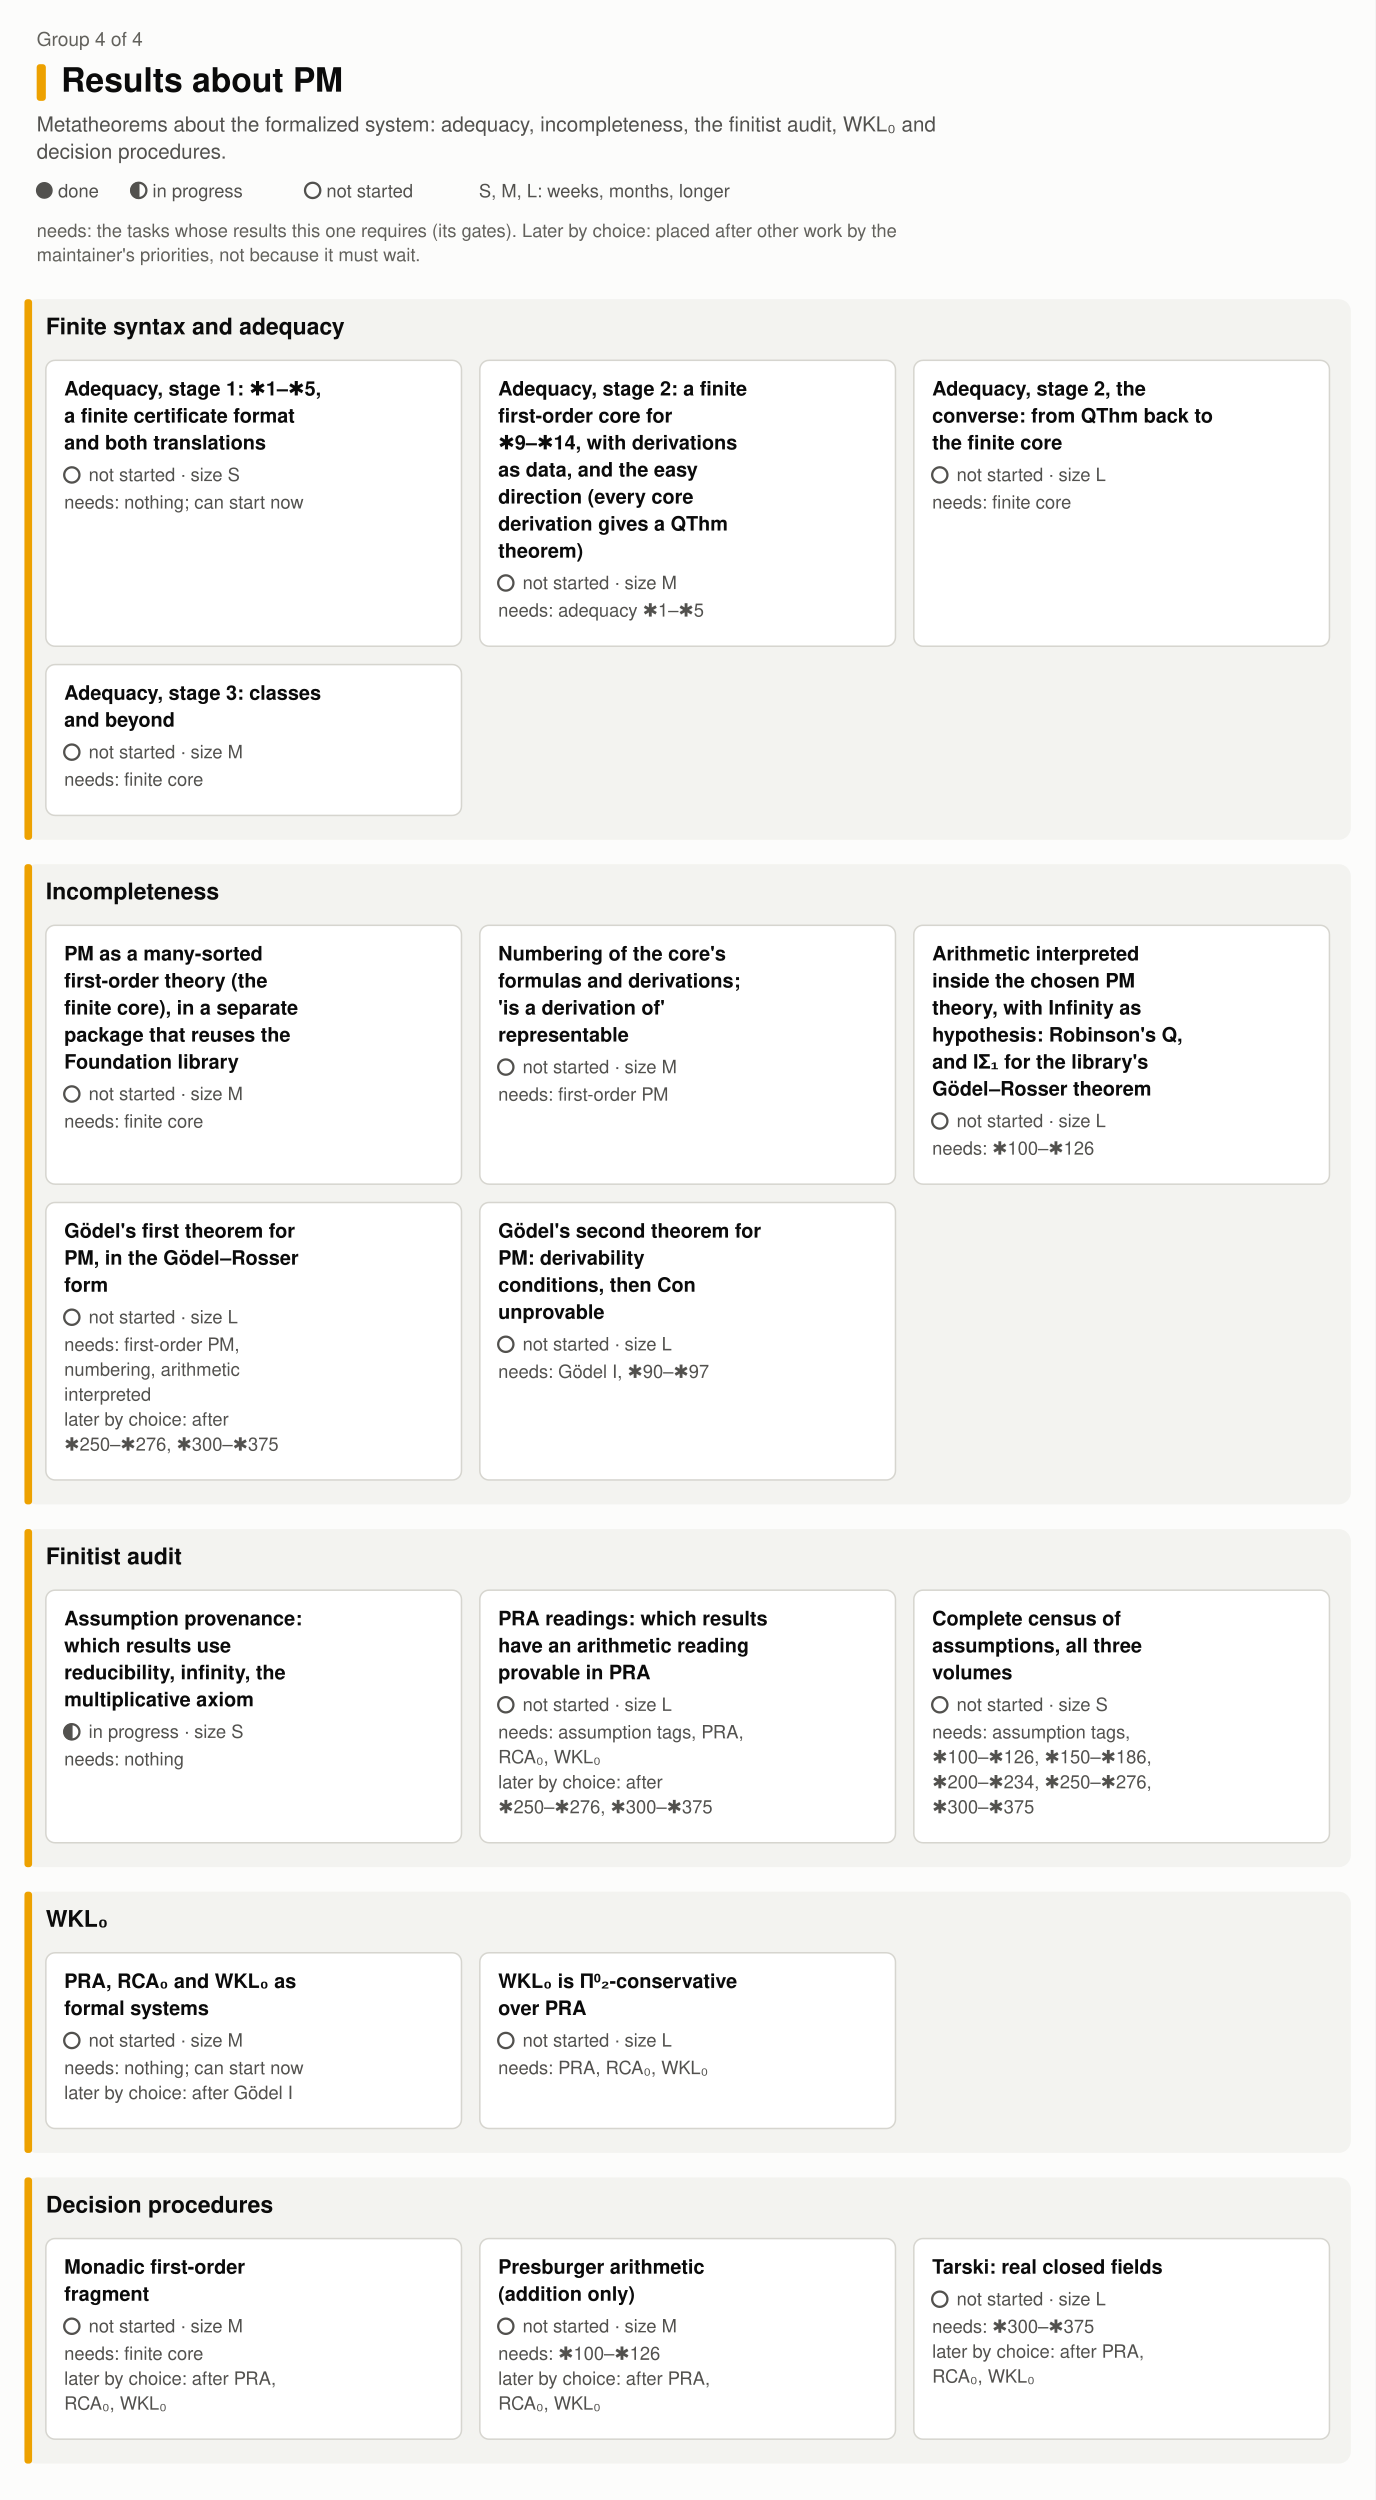
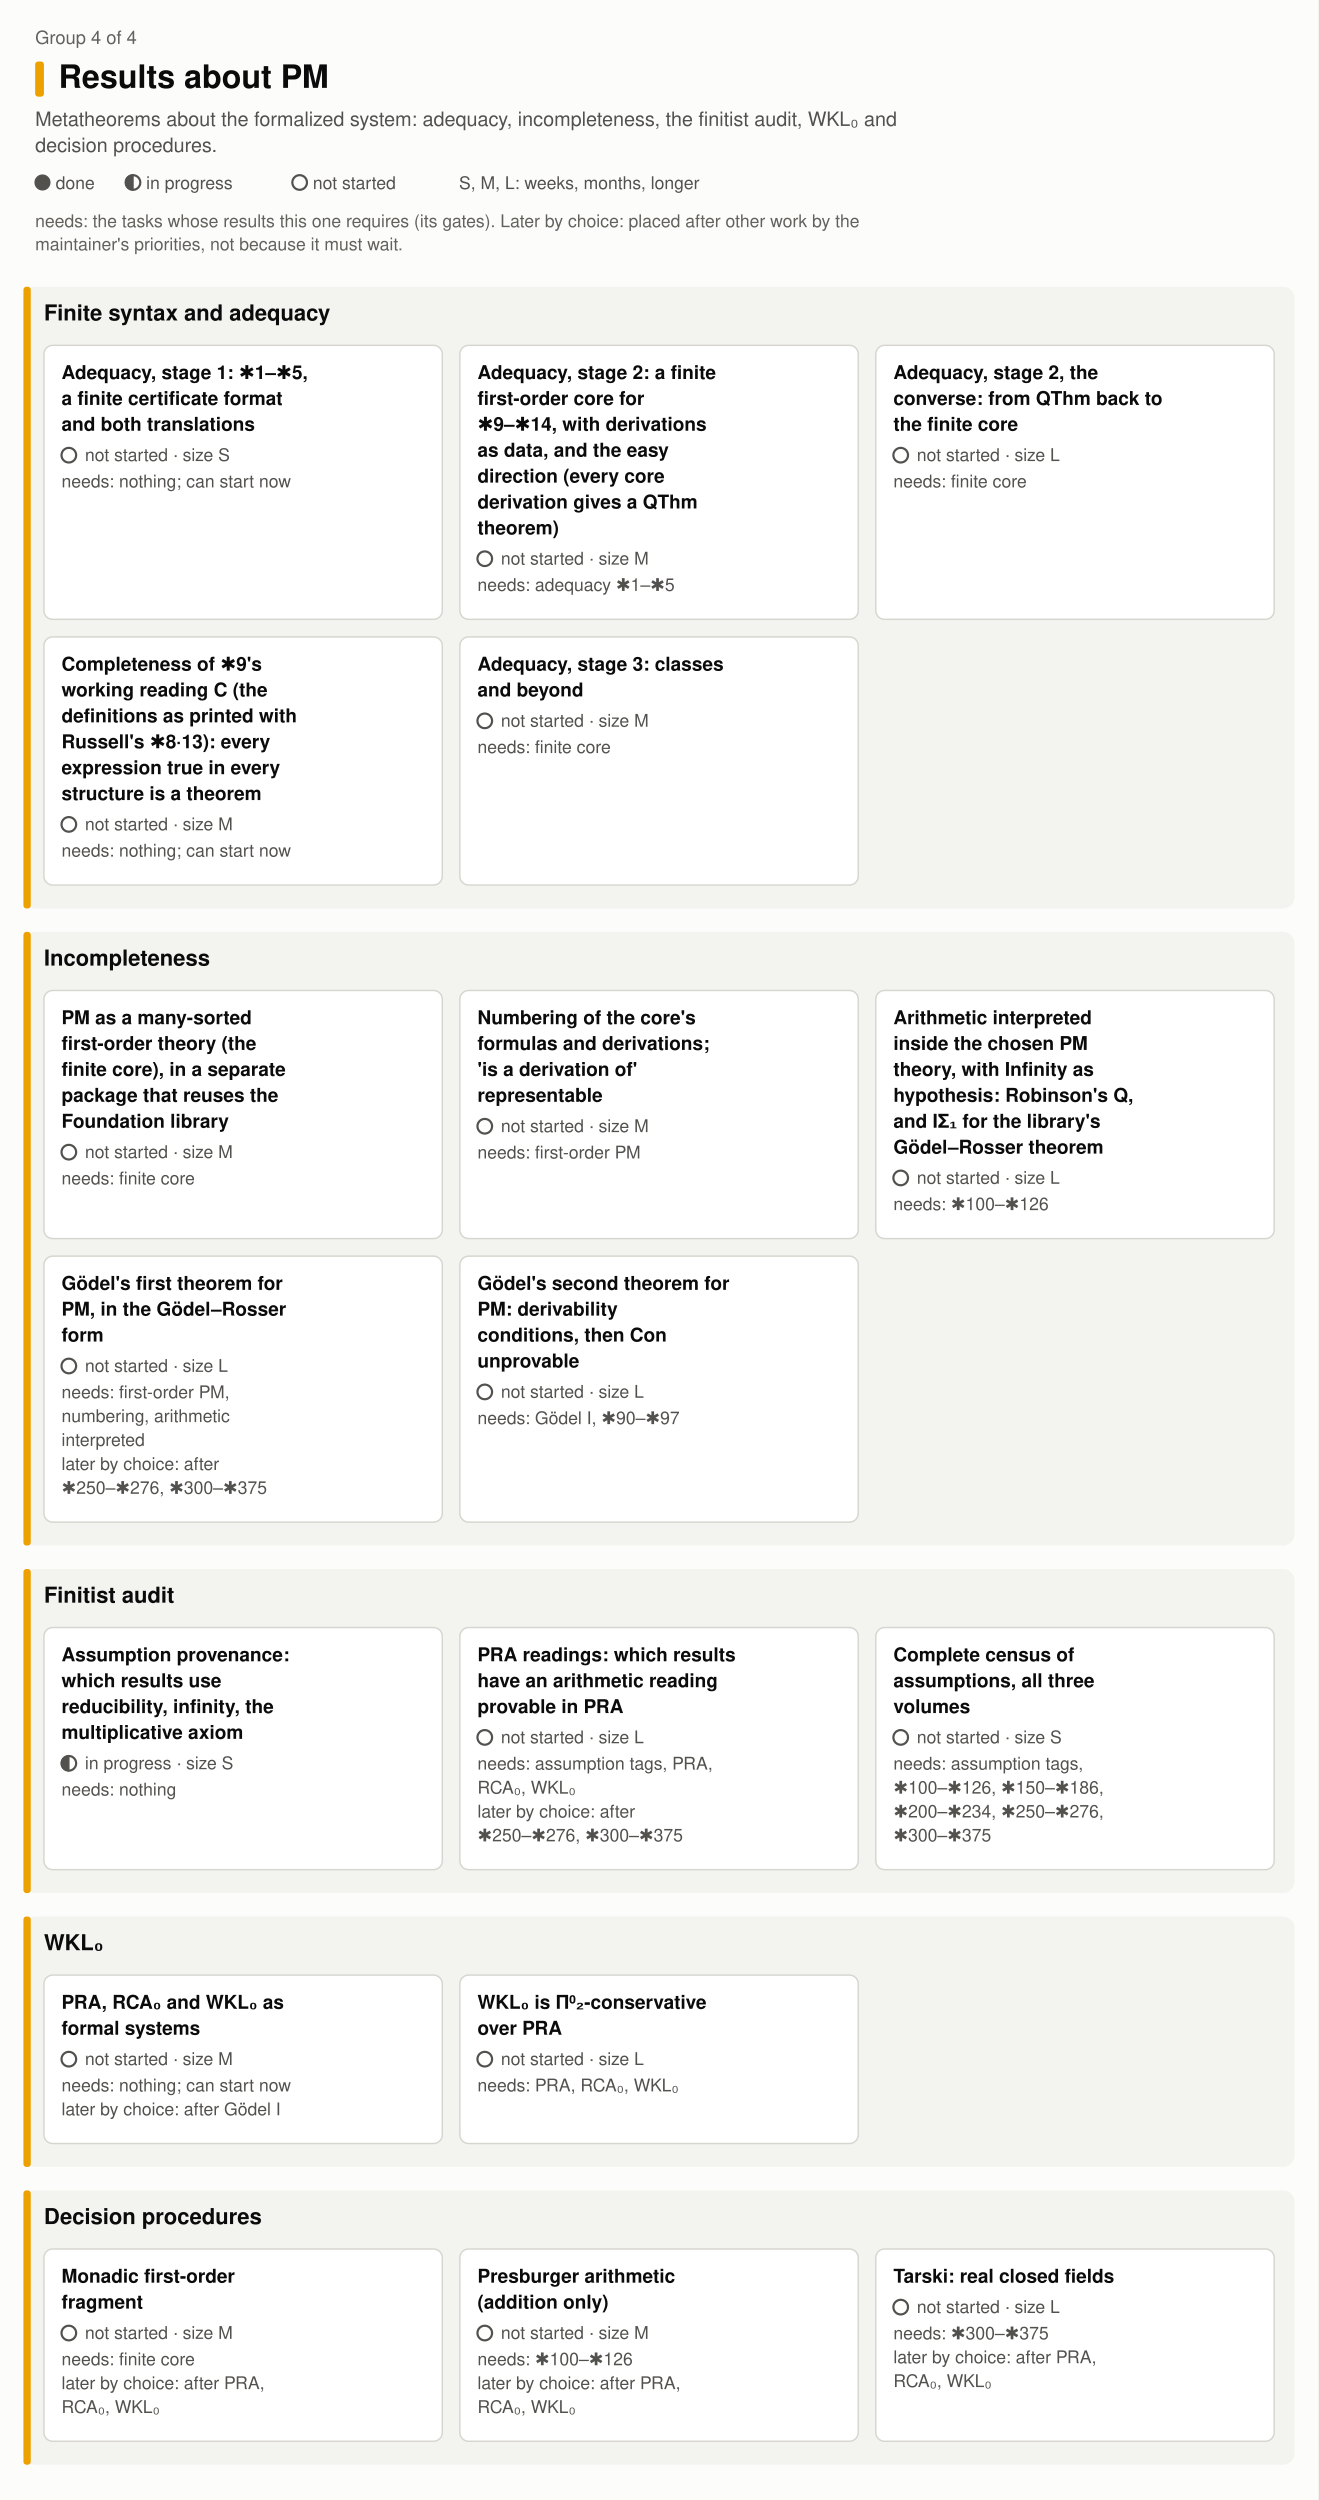
- <svg xmlns="http://www.w3.org/2000/svg" width="900" height="1636" viewBox="0 0 900 1636" role="img" aria-labelledby="title desc">
+ <svg xmlns="http://www.w3.org/2000/svg" width="900" height="1707" viewBox="0 0 900 1707" role="img" aria-labelledby="title desc">
  <style>
text{font-family:system-ui, -apple-system, 'Segoe UI', Helvetica, Arial, sans-serif}
.bg{fill:#fcfcfb}
.card{fill:#ffffff;stroke:#d6d5cf;stroke-width:1}
.band{fill:#f3f3f0}
.rule{stroke:#d6d5cf;stroke-width:1}
.t1{fill:#0b0b0b}
.t2{fill:#52514e}
.t3{fill:#62615c}
.st{fill:#52514e;stroke:#52514e}
.sto{fill:none;stroke:#52514e;stroke-width:1.5}
.edge{fill:none;stroke:#55544f;stroke-width:1.3}
.choice{fill:none;stroke:#8a5a00;stroke-width:1.5;stroke-dasharray:5 3}
.ah{fill:#55544f}
.ahc{fill:#8a5a00}
.ms{fill:#0b0b0b}
.g0{fill:#2a78d6}
.gs0{stroke:#2a78d6;stroke-width:2;fill:none}
.g1{fill:#eb6834}
.gs1{stroke:#eb6834;stroke-width:2;fill:none}
.g2{fill:#1baf7a}
.gs2{stroke:#1baf7a;stroke-width:2;fill:none}
.g3{fill:#eda100}
.gs3{stroke:#eda100;stroke-width:2;fill:none}
@media (prefers-color-scheme: dark) {
.bg{fill:#1a1a19}
.card{fill:#232322;stroke:#45443f;stroke-width:1}
.band{fill:#2b2b29}
.rule{stroke:#45443f;stroke-width:1}
.t1{fill:#ffffff}
.t2{fill:#c3c2b7}
.t3{fill:#b0afa5}
.st{fill:#c3c2b7;stroke:#c3c2b7}
.sto{fill:none;stroke:#c3c2b7;stroke-width:1.5}
.edge{fill:none;stroke:#b8b7ad;stroke-width:1.3}
.choice{fill:none;stroke:#e3b04b;stroke-width:1.5;stroke-dasharray:5 3}
.ah{fill:#b8b7ad}
.ahc{fill:#e3b04b}
.ms{fill:#ffffff}
.g0{fill:#3987e5}
.gs0{stroke:#3987e5;stroke-width:2;fill:none}
.g1{fill:#d95926}
.gs1{stroke:#d95926;stroke-width:2;fill:none}
.g2{fill:#199e70}
.gs2{stroke:#199e70;stroke-width:2;fill:none}
.g3{fill:#c98500}
.gs3{stroke:#c98500;stroke-width:2;fill:none}
}
</style>
  <defs>
    <marker id="ah" viewBox="0 0 10 10" refX="9" refY="5" markerWidth="7" markerHeight="7" orient="auto-start-reverse">
      <path d="M0,0 L10,5 L0,10 z" class="ah" />
    </marker>
    <marker id="ahc" viewBox="0 0 10 10" refX="9" refY="5" markerWidth="7" markerHeight="7" orient="auto-start-reverse">
      <path d="M0,0 L10,5 L0,10 z" class="ahc" />
    </marker>
  </defs>
-   <rect x="0" y="0" width="900" height="1636" class="bg" />
-   <rect x="16.0" y="195.8" width="868.0" height="353.8" rx="8" class="band" />
-   <rect x="16.0" y="195.8" width="5.0" height="353.8" rx="2" class="g3" />
+   <rect x="0" y="0" width="900" height="1707" class="bg" />
+   <rect x="16.0" y="195.8" width="868.0" height="424.5" rx="8" class="band" />
+   <rect x="16.0" y="195.8" width="5.0" height="424.5" rx="2" class="g3" />
  <rect x="30.0" y="235.8" width="272.0" height="187.1" rx="6" class="card" />
  <rect x="314.0" y="235.8" width="272.0" height="187.1" rx="6" class="card" />
  <rect x="598.0" y="235.8" width="272.0" height="187.1" rx="6" class="card" />
-   <rect x="30.0" y="434.9" width="272.0" height="98.7" rx="6" class="card" />
-   <rect x="16.0" y="565.5" width="868.0" height="419.0" rx="8" class="band" />
-   <rect x="16.0" y="565.5" width="5.0" height="419.0" rx="2" class="g3" />
-   <rect x="30.0" y="605.5" width="272.0" height="169.4" rx="6" class="card" />
-   <rect x="314.0" y="605.5" width="272.0" height="169.4" rx="6" class="card" />
-   <rect x="598.0" y="605.5" width="272.0" height="169.4" rx="6" class="card" />
-   <rect x="30.0" y="786.9" width="272.0" height="181.6" rx="6" class="card" />
-   <rect x="314.0" y="786.9" width="272.0" height="181.6" rx="6" class="card" />
-   <rect x="16.0" y="1000.6" width="868.0" height="221.3" rx="8" class="band" />
-   <rect x="16.0" y="1000.6" width="5.0" height="221.3" rx="2" class="g3" />
-   <rect x="30.0" y="1040.6" width="272.0" height="165.3" rx="6" class="card" />
-   <rect x="314.0" y="1040.6" width="272.0" height="165.3" rx="6" class="card" />
-   <rect x="598.0" y="1040.6" width="272.0" height="165.3" rx="6" class="card" />
-   <rect x="16.0" y="1237.9" width="868.0" height="171.0" rx="8" class="band" />
-   <rect x="16.0" y="1237.9" width="5.0" height="171.0" rx="2" class="g3" />
-   <rect x="30.0" y="1277.9" width="272.0" height="115.0" rx="6" class="card" />
-   <rect x="314.0" y="1277.9" width="272.0" height="115.0" rx="6" class="card" />
-   <rect x="16.0" y="1424.9" width="868.0" height="187.3" rx="8" class="band" />
-   <rect x="16.0" y="1424.9" width="5.0" height="187.3" rx="2" class="g3" />
-   <rect x="30.0" y="1464.9" width="272.0" height="131.3" rx="6" class="card" />
-   <rect x="314.0" y="1464.9" width="272.0" height="131.3" rx="6" class="card" />
-   <rect x="598.0" y="1464.9" width="272.0" height="131.3" rx="6" class="card" />
+   <rect x="30.0" y="434.9" width="272.0" height="169.4" rx="6" class="card" />
+   <rect x="314.0" y="434.9" width="272.0" height="169.4" rx="6" class="card" />
+   <rect x="16.0" y="636.3" width="868.0" height="419.0" rx="8" class="band" />
+   <rect x="16.0" y="636.3" width="5.0" height="419.0" rx="2" class="g3" />
+   <rect x="30.0" y="676.3" width="272.0" height="169.4" rx="6" class="card" />
+   <rect x="314.0" y="676.3" width="272.0" height="169.4" rx="6" class="card" />
+   <rect x="598.0" y="676.3" width="272.0" height="169.4" rx="6" class="card" />
+   <rect x="30.0" y="857.7" width="272.0" height="181.6" rx="6" class="card" />
+   <rect x="314.0" y="857.7" width="272.0" height="181.6" rx="6" class="card" />
+   <rect x="16.0" y="1071.3" width="868.0" height="221.3" rx="8" class="band" />
+   <rect x="16.0" y="1071.3" width="5.0" height="221.3" rx="2" class="g3" />
+   <rect x="30.0" y="1111.3" width="272.0" height="165.3" rx="6" class="card" />
+   <rect x="314.0" y="1111.3" width="272.0" height="165.3" rx="6" class="card" />
+   <rect x="598.0" y="1111.3" width="272.0" height="165.3" rx="6" class="card" />
+   <rect x="16.0" y="1308.6" width="868.0" height="171.0" rx="8" class="band" />
+   <rect x="16.0" y="1308.6" width="5.0" height="171.0" rx="2" class="g3" />
+   <rect x="30.0" y="1348.6" width="272.0" height="115.0" rx="6" class="card" />
+   <rect x="314.0" y="1348.6" width="272.0" height="115.0" rx="6" class="card" />
+   <rect x="16.0" y="1495.6" width="868.0" height="187.3" rx="8" class="band" />
+   <rect x="16.0" y="1495.6" width="5.0" height="187.3" rx="2" class="g3" />
+   <rect x="30.0" y="1535.6" width="272.0" height="131.3" rx="6" class="card" />
+   <rect x="314.0" y="1535.6" width="272.0" height="131.3" rx="6" class="card" />
+   <rect x="598.0" y="1535.6" width="272.0" height="131.3" rx="6" class="card" />
  <text x="24.0" y="30.0" font-size="12.5" class="t3">Group 4 of 4</text>
  <text x="40.0" y="60.0" font-size="22" font-weight="700" class="t1">Results about PM</text>
  <rect x="24.0" y="42.0" width="6.0" height="24.0" rx="2" class="g3" />
  <text x="24.0" y="86.0" font-size="13.5" class="t2">Metatheorems about the formalized system: adequacy, incompleteness, the finitist audit, WKL₀ and</text>
  <text x="24.0" y="103.8" font-size="13.5" class="t2">decision procedures.</text>
  <circle cx="29.0" cy="124.6" r="5" class="st" />
  <text x="38.0" y="129.1" font-size="12" class="t2">done</text>
  <circle cx="90.8" cy="124.6" r="5" class="sto" />
  <path d="M90.8,119.6 A5,5 0 0 0 90.8,129.6 Z" class="st" />
  <text x="99.8" y="129.1" font-size="12" class="t2">in progress</text>
  <circle cx="204.6" cy="124.6" r="5" class="sto" />
  <text x="213.6" y="129.1" font-size="12" class="t2">not started</text>
  <text x="313.4" y="129.1" font-size="12" class="t2">S, M, L: weeks, months, longer</text>
  <text x="24.0" y="155.1" font-size="12" class="t3">needs: the tasks whose results this one requires (its gates). Later by choice: placed after other work by the</text>
  <text x="24.0" y="170.9" font-size="12" class="t3">maintainer's priorities, not because it must wait.</text>
  <text x="30.0" y="218.8" font-size="15" font-weight="700" class="t1">Finite syntax and adequacy</text>
  <text x="42.0" y="258.8" font-size="13" font-weight="700" class="t1">Adequacy, stage 1: ✱1–✱5,</text>
  <text x="42.0" y="276.5" font-size="13" font-weight="700" class="t1">a finite certificate format</text>
  <text x="42.0" y="294.1" font-size="13" font-weight="700" class="t1">and both translations</text>
  <circle cx="47.0" cy="310.8" r="5" class="sto" />
  <text x="58.0" y="314.8" font-size="12" class="t2">not started · size S</text>
  <text x="42.0" y="332.8" font-size="12" class="t2">needs: nothing; can start now</text>
  <text x="326.0" y="258.8" font-size="13" font-weight="700" class="t1">Adequacy, stage 2: a finite</text>
  <text x="326.0" y="276.5" font-size="13" font-weight="700" class="t1">first-order core for</text>
  <text x="326.0" y="294.1" font-size="13" font-weight="700" class="t1">✱9–✱14, with derivations</text>
  <text x="326.0" y="311.8" font-size="13" font-weight="700" class="t1">as data, and the easy</text>
  <text x="326.0" y="329.5" font-size="13" font-weight="700" class="t1">direction (every core</text>
  <text x="326.0" y="347.2" font-size="13" font-weight="700" class="t1">derivation gives a QThm</text>
  <text x="326.0" y="364.9" font-size="13" font-weight="700" class="t1">theorem)</text>
  <circle cx="331.0" cy="381.5" r="5" class="sto" />
  <text x="342.0" y="385.5" font-size="12" class="t2">not started · size M</text>
  <text x="326.0" y="403.5" font-size="12" class="t2">needs: adequacy ✱1–✱5</text>
  <text x="610.0" y="258.8" font-size="13" font-weight="700" class="t1">Adequacy, stage 2, the</text>
  <text x="610.0" y="276.5" font-size="13" font-weight="700" class="t1">converse: from QThm back to</text>
  <text x="610.0" y="294.1" font-size="13" font-weight="700" class="t1">the finite core</text>
  <circle cx="615.0" cy="310.8" r="5" class="sto" />
  <text x="626.0" y="314.8" font-size="12" class="t2">not started · size L</text>
  <text x="610.0" y="332.8" font-size="12" class="t2">needs: finite core</text>
-   <text x="42.0" y="457.9" font-size="13" font-weight="700" class="t1">Adequacy, stage 3: classes</text>
-   <text x="42.0" y="475.5" font-size="13" font-weight="700" class="t1">and beyond</text>
-   <circle cx="47.0" cy="492.2" r="5" class="sto" />
-   <text x="58.0" y="496.2" font-size="12" class="t2">not started · size M</text>
-   <text x="42.0" y="514.2" font-size="12" class="t2">needs: finite core</text>
-   <text x="30.0" y="588.5" font-size="15" font-weight="700" class="t1">Incompleteness</text>
-   <text x="42.0" y="628.5" font-size="13" font-weight="700" class="t1">PM as a many-sorted</text>
-   <text x="42.0" y="646.2" font-size="13" font-weight="700" class="t1">first-order theory (the</text>
-   <text x="42.0" y="663.9" font-size="13" font-weight="700" class="t1">finite core), in a separate</text>
-   <text x="42.0" y="681.6" font-size="13" font-weight="700" class="t1">package that reuses the</text>
-   <text x="42.0" y="699.3" font-size="13" font-weight="700" class="t1">Foundation library</text>
-   <circle cx="47.0" cy="715.9" r="5" class="sto" />
-   <text x="58.0" y="719.9" font-size="12" class="t2">not started · size M</text>
-   <text x="42.0" y="737.9" font-size="12" class="t2">needs: finite core</text>
-   <text x="326.0" y="628.5" font-size="13" font-weight="700" class="t1">Numbering of the core's</text>
-   <text x="326.0" y="646.2" font-size="13" font-weight="700" class="t1">formulas and derivations;</text>
-   <text x="326.0" y="663.9" font-size="13" font-weight="700" class="t1">'is a derivation of'</text>
-   <text x="326.0" y="681.6" font-size="13" font-weight="700" class="t1">representable</text>
-   <circle cx="331.0" cy="698.3" r="5" class="sto" />
-   <text x="342.0" y="702.3" font-size="12" class="t2">not started · size M</text>
-   <text x="326.0" y="720.3" font-size="12" class="t2">needs: first-order PM</text>
-   <text x="610.0" y="628.5" font-size="13" font-weight="700" class="t1">Arithmetic interpreted</text>
-   <text x="610.0" y="646.2" font-size="13" font-weight="700" class="t1">inside the chosen PM</text>
-   <text x="610.0" y="663.9" font-size="13" font-weight="700" class="t1">theory, with Infinity as</text>
-   <text x="610.0" y="681.6" font-size="13" font-weight="700" class="t1">hypothesis: Robinson's Q,</text>
-   <text x="610.0" y="699.3" font-size="13" font-weight="700" class="t1">and IΣ₁ for the library's</text>
-   <text x="610.0" y="716.9" font-size="13" font-weight="700" class="t1">Gödel–Rosser theorem</text>
-   <circle cx="615.0" cy="733.6" r="5" class="sto" />
-   <text x="626.0" y="737.6" font-size="12" class="t2">not started · size L</text>
-   <text x="610.0" y="755.6" font-size="12" class="t2">needs: ✱100–✱126</text>
-   <text x="42.0" y="809.9" font-size="13" font-weight="700" class="t1">Gödel's first theorem for</text>
-   <text x="42.0" y="827.6" font-size="13" font-weight="700" class="t1">PM, in the Gödel–Rosser</text>
-   <text x="42.0" y="845.3" font-size="13" font-weight="700" class="t1">form</text>
-   <circle cx="47.0" cy="862.0" r="5" class="sto" />
-   <text x="58.0" y="866.0" font-size="12" class="t2">not started · size L</text>
-   <text x="42.0" y="884.0" font-size="12" class="t2">needs: first-order PM,</text>
-   <text x="42.0" y="900.3" font-size="12" class="t2">numbering, arithmetic</text>
-   <text x="42.0" y="916.6" font-size="12" class="t2">interpreted</text>
-   <text x="42.0" y="932.9" font-size="12" class="t2">later by choice: after</text>
-   <text x="42.0" y="949.3" font-size="12" class="t2">✱250–✱276, ✱300–✱375</text>
-   <text x="326.0" y="809.9" font-size="13" font-weight="700" class="t1">Gödel's second theorem for</text>
-   <text x="326.0" y="827.6" font-size="13" font-weight="700" class="t1">PM: derivability</text>
-   <text x="326.0" y="845.3" font-size="13" font-weight="700" class="t1">conditions, then Con</text>
-   <text x="326.0" y="863.0" font-size="13" font-weight="700" class="t1">unprovable</text>
-   <circle cx="331.0" cy="879.7" r="5" class="sto" />
-   <text x="342.0" y="883.7" font-size="12" class="t2">not started · size L</text>
-   <text x="326.0" y="901.7" font-size="12" class="t2">needs: Gödel I, ✱90–✱97</text>
-   <text x="30.0" y="1023.6" font-size="15" font-weight="700" class="t1">Finitist audit</text>
-   <text x="42.0" y="1063.6" font-size="13" font-weight="700" class="t1">Assumption provenance:</text>
-   <text x="42.0" y="1081.3" font-size="13" font-weight="700" class="t1">which results use</text>
-   <text x="42.0" y="1098.9" font-size="13" font-weight="700" class="t1">reducibility, infinity, the</text>
-   <text x="42.0" y="1116.6" font-size="13" font-weight="700" class="t1">multiplicative axiom</text>
-   <circle cx="47.0" cy="1133.3" r="5" class="sto" />
-   <path d="M47.0,1128.3 A5,5 0 0 0 47.0,1138.3 Z" class="st" />
-   <text x="58.0" y="1137.3" font-size="12" class="t2">in progress · size S</text>
-   <text x="42.0" y="1155.3" font-size="12" class="t2">needs: nothing</text>
-   <text x="326.0" y="1063.6" font-size="13" font-weight="700" class="t1">PRA readings: which results</text>
-   <text x="326.0" y="1081.3" font-size="13" font-weight="700" class="t1">have an arithmetic reading</text>
-   <text x="326.0" y="1098.9" font-size="13" font-weight="700" class="t1">provable in PRA</text>
-   <circle cx="331.0" cy="1115.6" r="5" class="sto" />
-   <text x="342.0" y="1119.6" font-size="12" class="t2">not started · size L</text>
-   <text x="326.0" y="1137.6" font-size="12" class="t2">needs: assumption tags, PRA,</text>
-   <text x="326.0" y="1153.9" font-size="12" class="t2">RCA₀, WKL₀</text>
-   <text x="326.0" y="1170.3" font-size="12" class="t2">later by choice: after</text>
-   <text x="326.0" y="1186.6" font-size="12" class="t2">✱250–✱276, ✱300–✱375</text>
-   <text x="610.0" y="1063.6" font-size="13" font-weight="700" class="t1">Complete census of</text>
-   <text x="610.0" y="1081.3" font-size="13" font-weight="700" class="t1">assumptions, all three</text>
-   <text x="610.0" y="1098.9" font-size="13" font-weight="700" class="t1">volumes</text>
-   <circle cx="615.0" cy="1115.6" r="5" class="sto" />
-   <text x="626.0" y="1119.6" font-size="12" class="t2">not started · size S</text>
-   <text x="610.0" y="1137.6" font-size="12" class="t2">needs: assumption tags,</text>
-   <text x="610.0" y="1153.9" font-size="12" class="t2">✱100–✱126, ✱150–✱186,</text>
-   <text x="610.0" y="1170.3" font-size="12" class="t2">✱200–✱234, ✱250–✱276,</text>
-   <text x="610.0" y="1186.6" font-size="12" class="t2">✱300–✱375</text>
-   <text x="30.0" y="1260.9" font-size="15" font-weight="700" class="t1">WKL₀</text>
-   <text x="42.0" y="1300.9" font-size="13" font-weight="700" class="t1">PRA, RCA₀ and WKL₀ as</text>
-   <text x="42.0" y="1318.6" font-size="13" font-weight="700" class="t1">formal systems</text>
-   <circle cx="47.0" cy="1335.3" r="5" class="sto" />
-   <text x="58.0" y="1339.3" font-size="12" class="t2">not started · size M</text>
-   <text x="42.0" y="1357.3" font-size="12" class="t2">needs: nothing; can start now</text>
-   <text x="42.0" y="1373.6" font-size="12" class="t2">later by choice: after Gödel I</text>
-   <text x="326.0" y="1300.9" font-size="13" font-weight="700" class="t1">WKL₀ is Π⁰₂-conservative</text>
-   <text x="326.0" y="1318.6" font-size="13" font-weight="700" class="t1">over PRA</text>
-   <circle cx="331.0" cy="1335.3" r="5" class="sto" />
-   <text x="342.0" y="1339.3" font-size="12" class="t2">not started · size L</text>
-   <text x="326.0" y="1357.3" font-size="12" class="t2">needs: PRA, RCA₀, WKL₀</text>
-   <text x="30.0" y="1447.9" font-size="15" font-weight="700" class="t1">Decision procedures</text>
-   <text x="42.0" y="1487.9" font-size="13" font-weight="700" class="t1">Monadic first-order</text>
-   <text x="42.0" y="1505.6" font-size="13" font-weight="700" class="t1">fragment</text>
-   <circle cx="47.0" cy="1522.3" r="5" class="sto" />
-   <text x="58.0" y="1526.3" font-size="12" class="t2">not started · size M</text>
-   <text x="42.0" y="1544.3" font-size="12" class="t2">needs: finite core</text>
-   <text x="42.0" y="1560.6" font-size="12" class="t2">later by choice: after PRA,</text>
-   <text x="42.0" y="1576.9" font-size="12" class="t2">RCA₀, WKL₀</text>
-   <text x="326.0" y="1487.9" font-size="13" font-weight="700" class="t1">Presburger arithmetic</text>
-   <text x="326.0" y="1505.6" font-size="13" font-weight="700" class="t1">(addition only)</text>
-   <circle cx="331.0" cy="1522.3" r="5" class="sto" />
-   <text x="342.0" y="1526.3" font-size="12" class="t2">not started · size M</text>
-   <text x="326.0" y="1544.3" font-size="12" class="t2">needs: ✱100–✱126</text>
-   <text x="326.0" y="1560.6" font-size="12" class="t2">later by choice: after PRA,</text>
-   <text x="326.0" y="1576.9" font-size="12" class="t2">RCA₀, WKL₀</text>
-   <text x="610.0" y="1487.9" font-size="13" font-weight="700" class="t1">Tarski: real closed fields</text>
-   <circle cx="615.0" cy="1504.6" r="5" class="sto" />
-   <text x="626.0" y="1508.6" font-size="12" class="t2">not started · size L</text>
-   <text x="610.0" y="1526.6" font-size="12" class="t2">needs: ✱300–✱375</text>
-   <text x="610.0" y="1542.9" font-size="12" class="t2">later by choice: after PRA,</text>
-   <text x="610.0" y="1559.2" font-size="12" class="t2">RCA₀, WKL₀</text>
+   <text x="42.0" y="457.9" font-size="13" font-weight="700" class="t1">Completeness of ✱9's</text>
+   <text x="42.0" y="475.5" font-size="13" font-weight="700" class="t1">working reading C (the</text>
+   <text x="42.0" y="493.2" font-size="13" font-weight="700" class="t1">definitions as printed with</text>
+   <text x="42.0" y="510.9" font-size="13" font-weight="700" class="t1">Russell's ✱8·13): every</text>
+   <text x="42.0" y="528.6" font-size="13" font-weight="700" class="t1">expression true in every</text>
+   <text x="42.0" y="546.3" font-size="13" font-weight="700" class="t1">structure is a theorem</text>
+   <circle cx="47.0" cy="562.9" r="5" class="sto" />
+   <text x="58.0" y="566.9" font-size="12" class="t2">not started · size M</text>
+   <text x="42.0" y="584.9" font-size="12" class="t2">needs: nothing; can start now</text>
+   <text x="326.0" y="457.9" font-size="13" font-weight="700" class="t1">Adequacy, stage 3: classes</text>
+   <text x="326.0" y="475.5" font-size="13" font-weight="700" class="t1">and beyond</text>
+   <circle cx="331.0" cy="492.2" r="5" class="sto" />
+   <text x="342.0" y="496.2" font-size="12" class="t2">not started · size M</text>
+   <text x="326.0" y="514.2" font-size="12" class="t2">needs: finite core</text>
+   <text x="30.0" y="659.3" font-size="15" font-weight="700" class="t1">Incompleteness</text>
+   <text x="42.0" y="699.3" font-size="13" font-weight="700" class="t1">PM as a many-sorted</text>
+   <text x="42.0" y="716.9" font-size="13" font-weight="700" class="t1">first-order theory (the</text>
+   <text x="42.0" y="734.6" font-size="13" font-weight="700" class="t1">finite core), in a separate</text>
+   <text x="42.0" y="752.3" font-size="13" font-weight="700" class="t1">package that reuses the</text>
+   <text x="42.0" y="770.0" font-size="13" font-weight="700" class="t1">Foundation library</text>
+   <circle cx="47.0" cy="786.7" r="5" class="sto" />
+   <text x="58.0" y="790.7" font-size="12" class="t2">not started · size M</text>
+   <text x="42.0" y="808.7" font-size="12" class="t2">needs: finite core</text>
+   <text x="326.0" y="699.3" font-size="13" font-weight="700" class="t1">Numbering of the core's</text>
+   <text x="326.0" y="716.9" font-size="13" font-weight="700" class="t1">formulas and derivations;</text>
+   <text x="326.0" y="734.6" font-size="13" font-weight="700" class="t1">'is a derivation of'</text>
+   <text x="326.0" y="752.3" font-size="13" font-weight="700" class="t1">representable</text>
+   <circle cx="331.0" cy="769.0" r="5" class="sto" />
+   <text x="342.0" y="773.0" font-size="12" class="t2">not started · size M</text>
+   <text x="326.0" y="791.0" font-size="12" class="t2">needs: first-order PM</text>
+   <text x="610.0" y="699.3" font-size="13" font-weight="700" class="t1">Arithmetic interpreted</text>
+   <text x="610.0" y="716.9" font-size="13" font-weight="700" class="t1">inside the chosen PM</text>
+   <text x="610.0" y="734.6" font-size="13" font-weight="700" class="t1">theory, with Infinity as</text>
+   <text x="610.0" y="752.3" font-size="13" font-weight="700" class="t1">hypothesis: Robinson's Q,</text>
+   <text x="610.0" y="770.0" font-size="13" font-weight="700" class="t1">and IΣ₁ for the library's</text>
+   <text x="610.0" y="787.7" font-size="13" font-weight="700" class="t1">Gödel–Rosser theorem</text>
+   <circle cx="615.0" cy="804.3" r="5" class="sto" />
+   <text x="626.0" y="808.3" font-size="12" class="t2">not started · size L</text>
+   <text x="610.0" y="826.3" font-size="12" class="t2">needs: ✱100–✱126</text>
+   <text x="42.0" y="880.7" font-size="13" font-weight="700" class="t1">Gödel's first theorem for</text>
+   <text x="42.0" y="898.3" font-size="13" font-weight="700" class="t1">PM, in the Gödel–Rosser</text>
+   <text x="42.0" y="916.0" font-size="13" font-weight="700" class="t1">form</text>
+   <circle cx="47.0" cy="932.7" r="5" class="sto" />
+   <text x="58.0" y="936.7" font-size="12" class="t2">not started · size L</text>
+   <text x="42.0" y="954.7" font-size="12" class="t2">needs: first-order PM,</text>
+   <text x="42.0" y="971.0" font-size="12" class="t2">numbering, arithmetic</text>
+   <text x="42.0" y="987.3" font-size="12" class="t2">interpreted</text>
+   <text x="42.0" y="1003.7" font-size="12" class="t2">later by choice: after</text>
+   <text x="42.0" y="1020.0" font-size="12" class="t2">✱250–✱276, ✱300–✱375</text>
+   <text x="326.0" y="880.7" font-size="13" font-weight="700" class="t1">Gödel's second theorem for</text>
+   <text x="326.0" y="898.3" font-size="13" font-weight="700" class="t1">PM: derivability</text>
+   <text x="326.0" y="916.0" font-size="13" font-weight="700" class="t1">conditions, then Con</text>
+   <text x="326.0" y="933.7" font-size="13" font-weight="700" class="t1">unprovable</text>
+   <circle cx="331.0" cy="950.4" r="5" class="sto" />
+   <text x="342.0" y="954.4" font-size="12" class="t2">not started · size L</text>
+   <text x="326.0" y="972.4" font-size="12" class="t2">needs: Gödel I, ✱90–✱97</text>
+   <text x="30.0" y="1094.3" font-size="15" font-weight="700" class="t1">Finitist audit</text>
+   <text x="42.0" y="1134.3" font-size="13" font-weight="700" class="t1">Assumption provenance:</text>
+   <text x="42.0" y="1152.0" font-size="13" font-weight="700" class="t1">which results use</text>
+   <text x="42.0" y="1169.7" font-size="13" font-weight="700" class="t1">reducibility, infinity, the</text>
+   <text x="42.0" y="1187.3" font-size="13" font-weight="700" class="t1">multiplicative axiom</text>
+   <circle cx="47.0" cy="1204.0" r="5" class="sto" />
+   <path d="M47.0,1199.0 A5,5 0 0 0 47.0,1209.0 Z" class="st" />
+   <text x="58.0" y="1208.0" font-size="12" class="t2">in progress · size S</text>
+   <text x="42.0" y="1226.0" font-size="12" class="t2">needs: nothing</text>
+   <text x="326.0" y="1134.3" font-size="13" font-weight="700" class="t1">PRA readings: which results</text>
+   <text x="326.0" y="1152.0" font-size="13" font-weight="700" class="t1">have an arithmetic reading</text>
+   <text x="326.0" y="1169.7" font-size="13" font-weight="700" class="t1">provable in PRA</text>
+   <circle cx="331.0" cy="1186.3" r="5" class="sto" />
+   <text x="342.0" y="1190.3" font-size="12" class="t2">not started · size L</text>
+   <text x="326.0" y="1208.3" font-size="12" class="t2">needs: assumption tags, PRA,</text>
+   <text x="326.0" y="1224.7" font-size="12" class="t2">RCA₀, WKL₀</text>
+   <text x="326.0" y="1241.0" font-size="12" class="t2">later by choice: after</text>
+   <text x="326.0" y="1257.3" font-size="12" class="t2">✱250–✱276, ✱300–✱375</text>
+   <text x="610.0" y="1134.3" font-size="13" font-weight="700" class="t1">Complete census of</text>
+   <text x="610.0" y="1152.0" font-size="13" font-weight="700" class="t1">assumptions, all three</text>
+   <text x="610.0" y="1169.7" font-size="13" font-weight="700" class="t1">volumes</text>
+   <circle cx="615.0" cy="1186.3" r="5" class="sto" />
+   <text x="626.0" y="1190.3" font-size="12" class="t2">not started · size S</text>
+   <text x="610.0" y="1208.3" font-size="12" class="t2">needs: assumption tags,</text>
+   <text x="610.0" y="1224.7" font-size="12" class="t2">✱100–✱126, ✱150–✱186,</text>
+   <text x="610.0" y="1241.0" font-size="12" class="t2">✱200–✱234, ✱250–✱276,</text>
+   <text x="610.0" y="1257.3" font-size="12" class="t2">✱300–✱375</text>
+   <text x="30.0" y="1331.6" font-size="15" font-weight="700" class="t1">WKL₀</text>
+   <text x="42.0" y="1371.6" font-size="13" font-weight="700" class="t1">PRA, RCA₀ and WKL₀ as</text>
+   <text x="42.0" y="1389.3" font-size="13" font-weight="700" class="t1">formal systems</text>
+   <circle cx="47.0" cy="1406.0" r="5" class="sto" />
+   <text x="58.0" y="1410.0" font-size="12" class="t2">not started · size M</text>
+   <text x="42.0" y="1428.0" font-size="12" class="t2">needs: nothing; can start now</text>
+   <text x="42.0" y="1444.3" font-size="12" class="t2">later by choice: after Gödel I</text>
+   <text x="326.0" y="1371.6" font-size="13" font-weight="700" class="t1">WKL₀ is Π⁰₂-conservative</text>
+   <text x="326.0" y="1389.3" font-size="13" font-weight="700" class="t1">over PRA</text>
+   <circle cx="331.0" cy="1406.0" r="5" class="sto" />
+   <text x="342.0" y="1410.0" font-size="12" class="t2">not started · size L</text>
+   <text x="326.0" y="1428.0" font-size="12" class="t2">needs: PRA, RCA₀, WKL₀</text>
+   <text x="30.0" y="1518.6" font-size="15" font-weight="700" class="t1">Decision procedures</text>
+   <text x="42.0" y="1558.6" font-size="13" font-weight="700" class="t1">Monadic first-order</text>
+   <text x="42.0" y="1576.3" font-size="13" font-weight="700" class="t1">fragment</text>
+   <circle cx="47.0" cy="1593.0" r="5" class="sto" />
+   <text x="58.0" y="1597.0" font-size="12" class="t2">not started · size M</text>
+   <text x="42.0" y="1615.0" font-size="12" class="t2">needs: finite core</text>
+   <text x="42.0" y="1631.3" font-size="12" class="t2">later by choice: after PRA,</text>
+   <text x="42.0" y="1647.6" font-size="12" class="t2">RCA₀, WKL₀</text>
+   <text x="326.0" y="1558.6" font-size="13" font-weight="700" class="t1">Presburger arithmetic</text>
+   <text x="326.0" y="1576.3" font-size="13" font-weight="700" class="t1">(addition only)</text>
+   <circle cx="331.0" cy="1593.0" r="5" class="sto" />
+   <text x="342.0" y="1597.0" font-size="12" class="t2">not started · size M</text>
+   <text x="326.0" y="1615.0" font-size="12" class="t2">needs: ✱100–✱126</text>
+   <text x="326.0" y="1631.3" font-size="12" class="t2">later by choice: after PRA,</text>
+   <text x="326.0" y="1647.6" font-size="12" class="t2">RCA₀, WKL₀</text>
+   <text x="610.0" y="1558.6" font-size="13" font-weight="700" class="t1">Tarski: real closed fields</text>
+   <circle cx="615.0" cy="1575.3" r="5" class="sto" />
+   <text x="626.0" y="1579.3" font-size="12" class="t2">not started · size L</text>
+   <text x="610.0" y="1597.3" font-size="12" class="t2">needs: ✱300–✱375</text>
+   <text x="610.0" y="1613.6" font-size="12" class="t2">later by choice: after PRA,</text>
+   <text x="610.0" y="1629.9" font-size="12" class="t2">RCA₀, WKL₀</text>
</svg>
